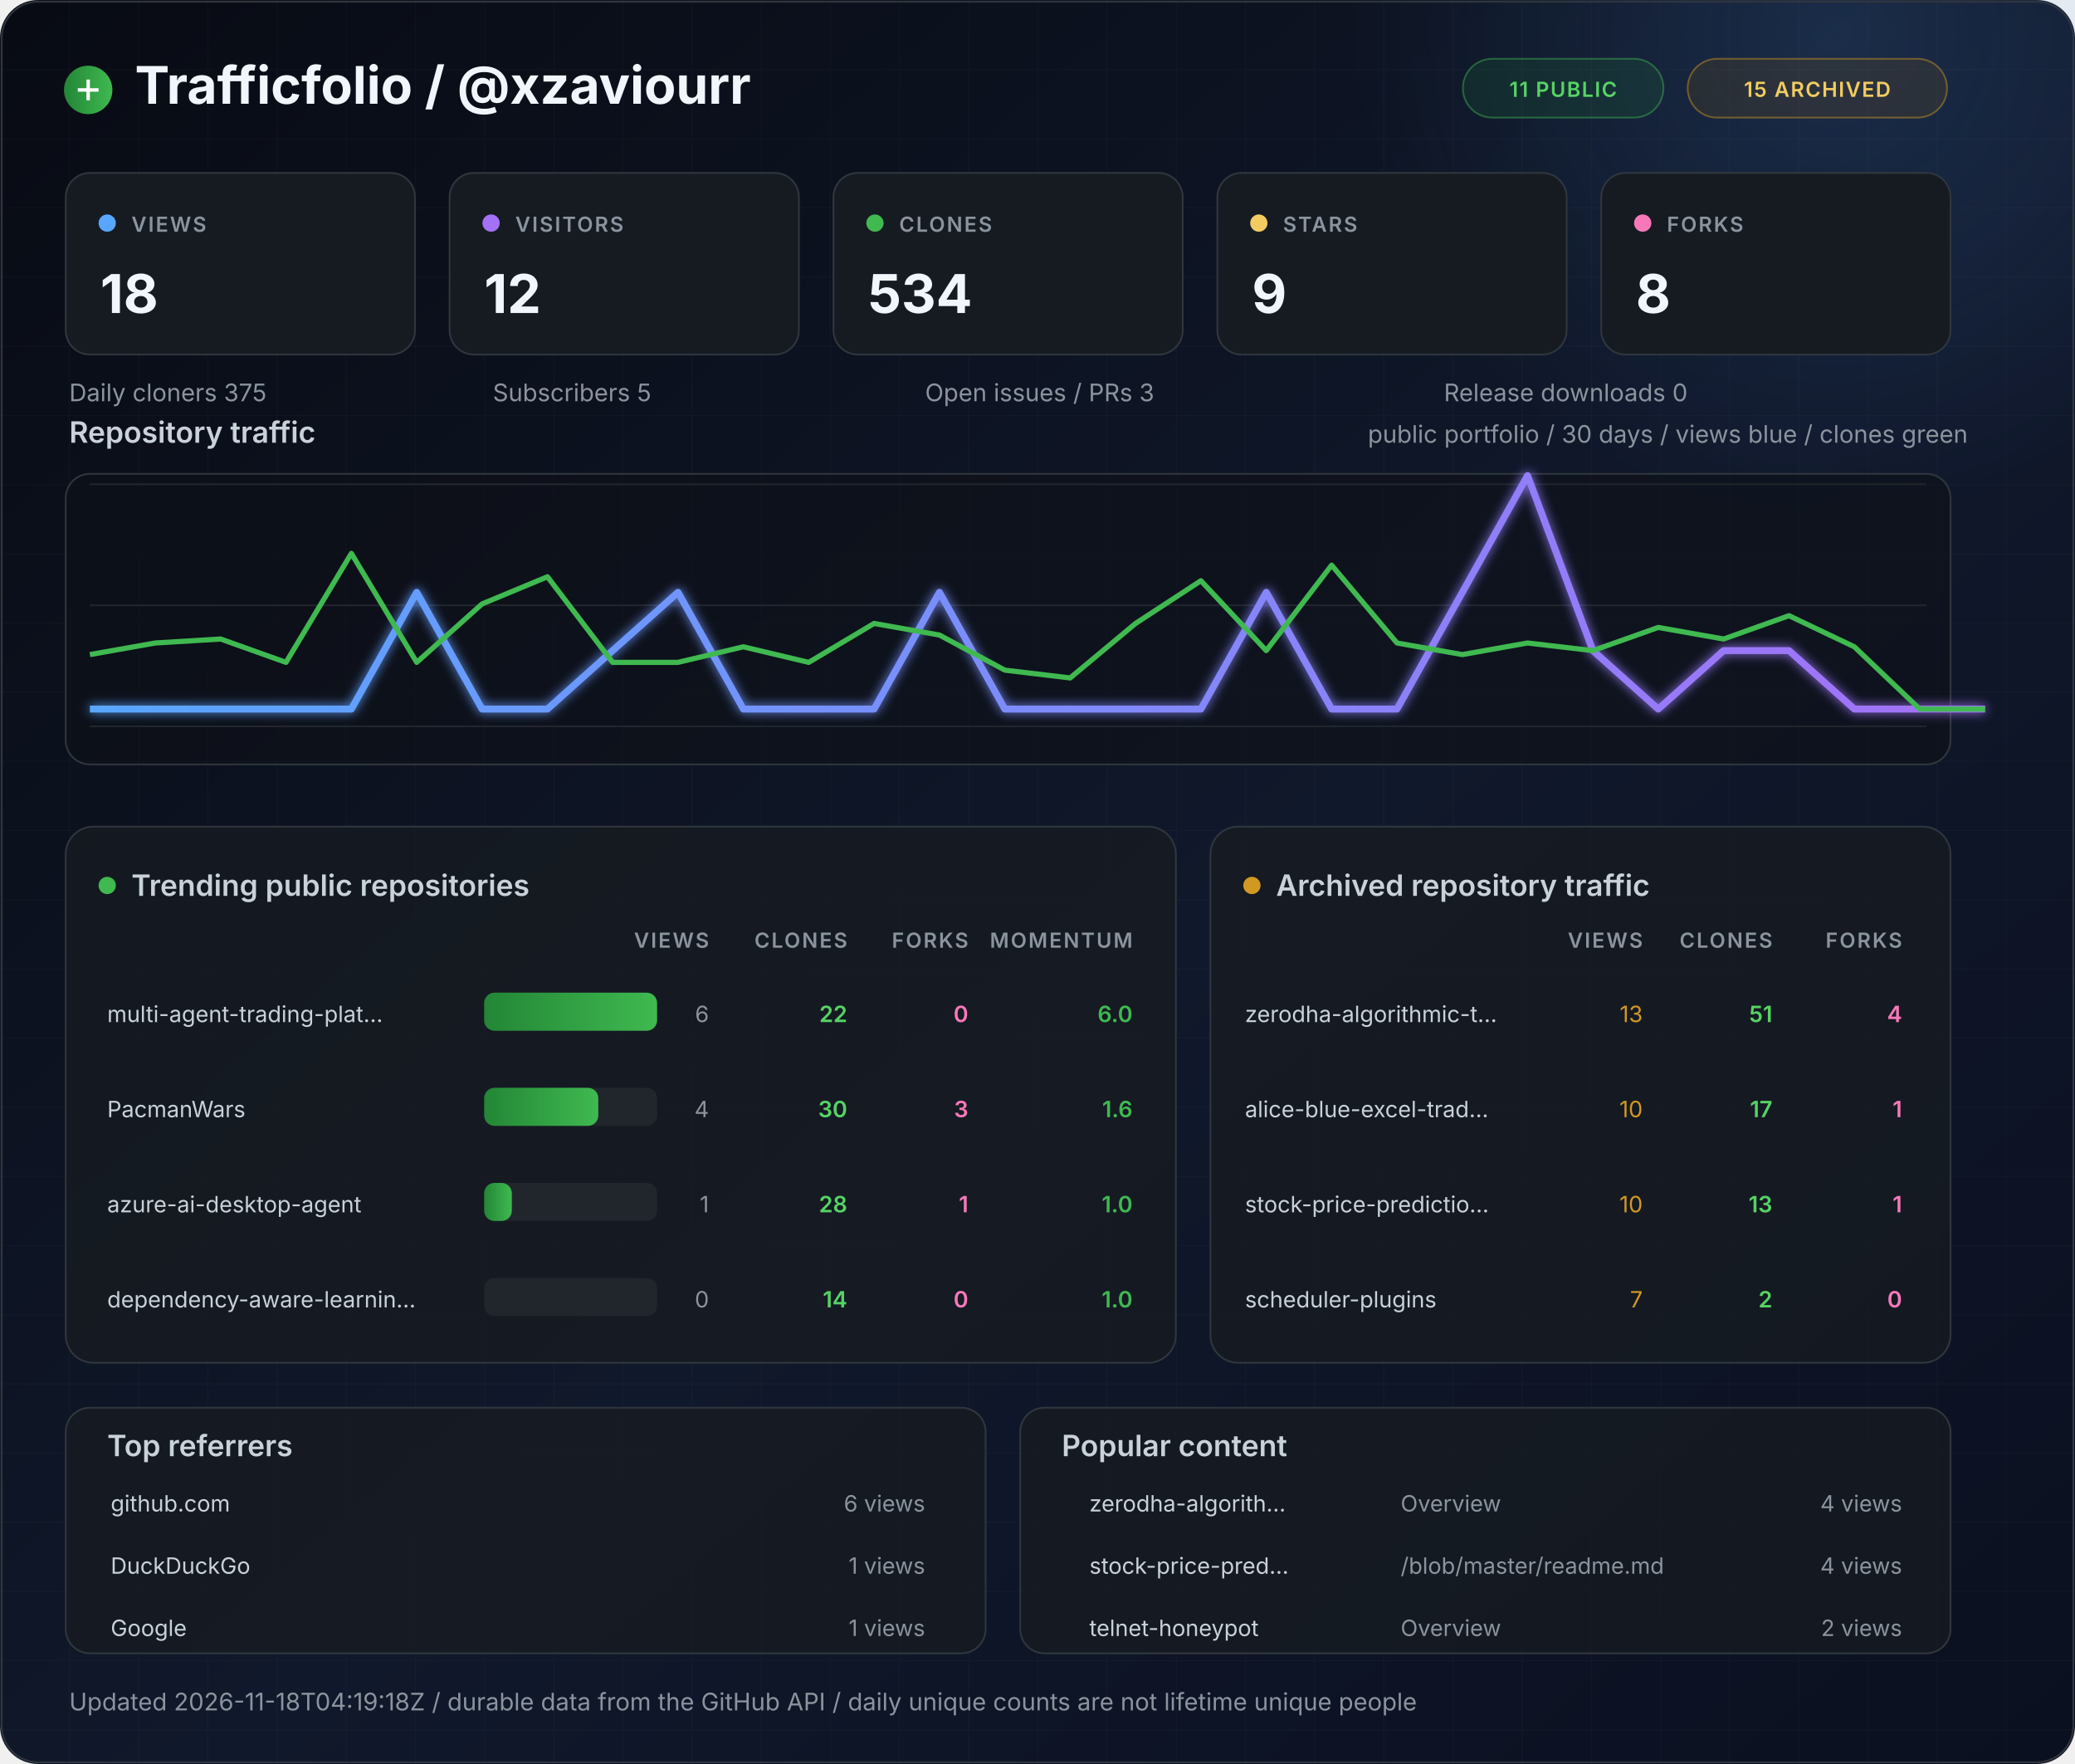
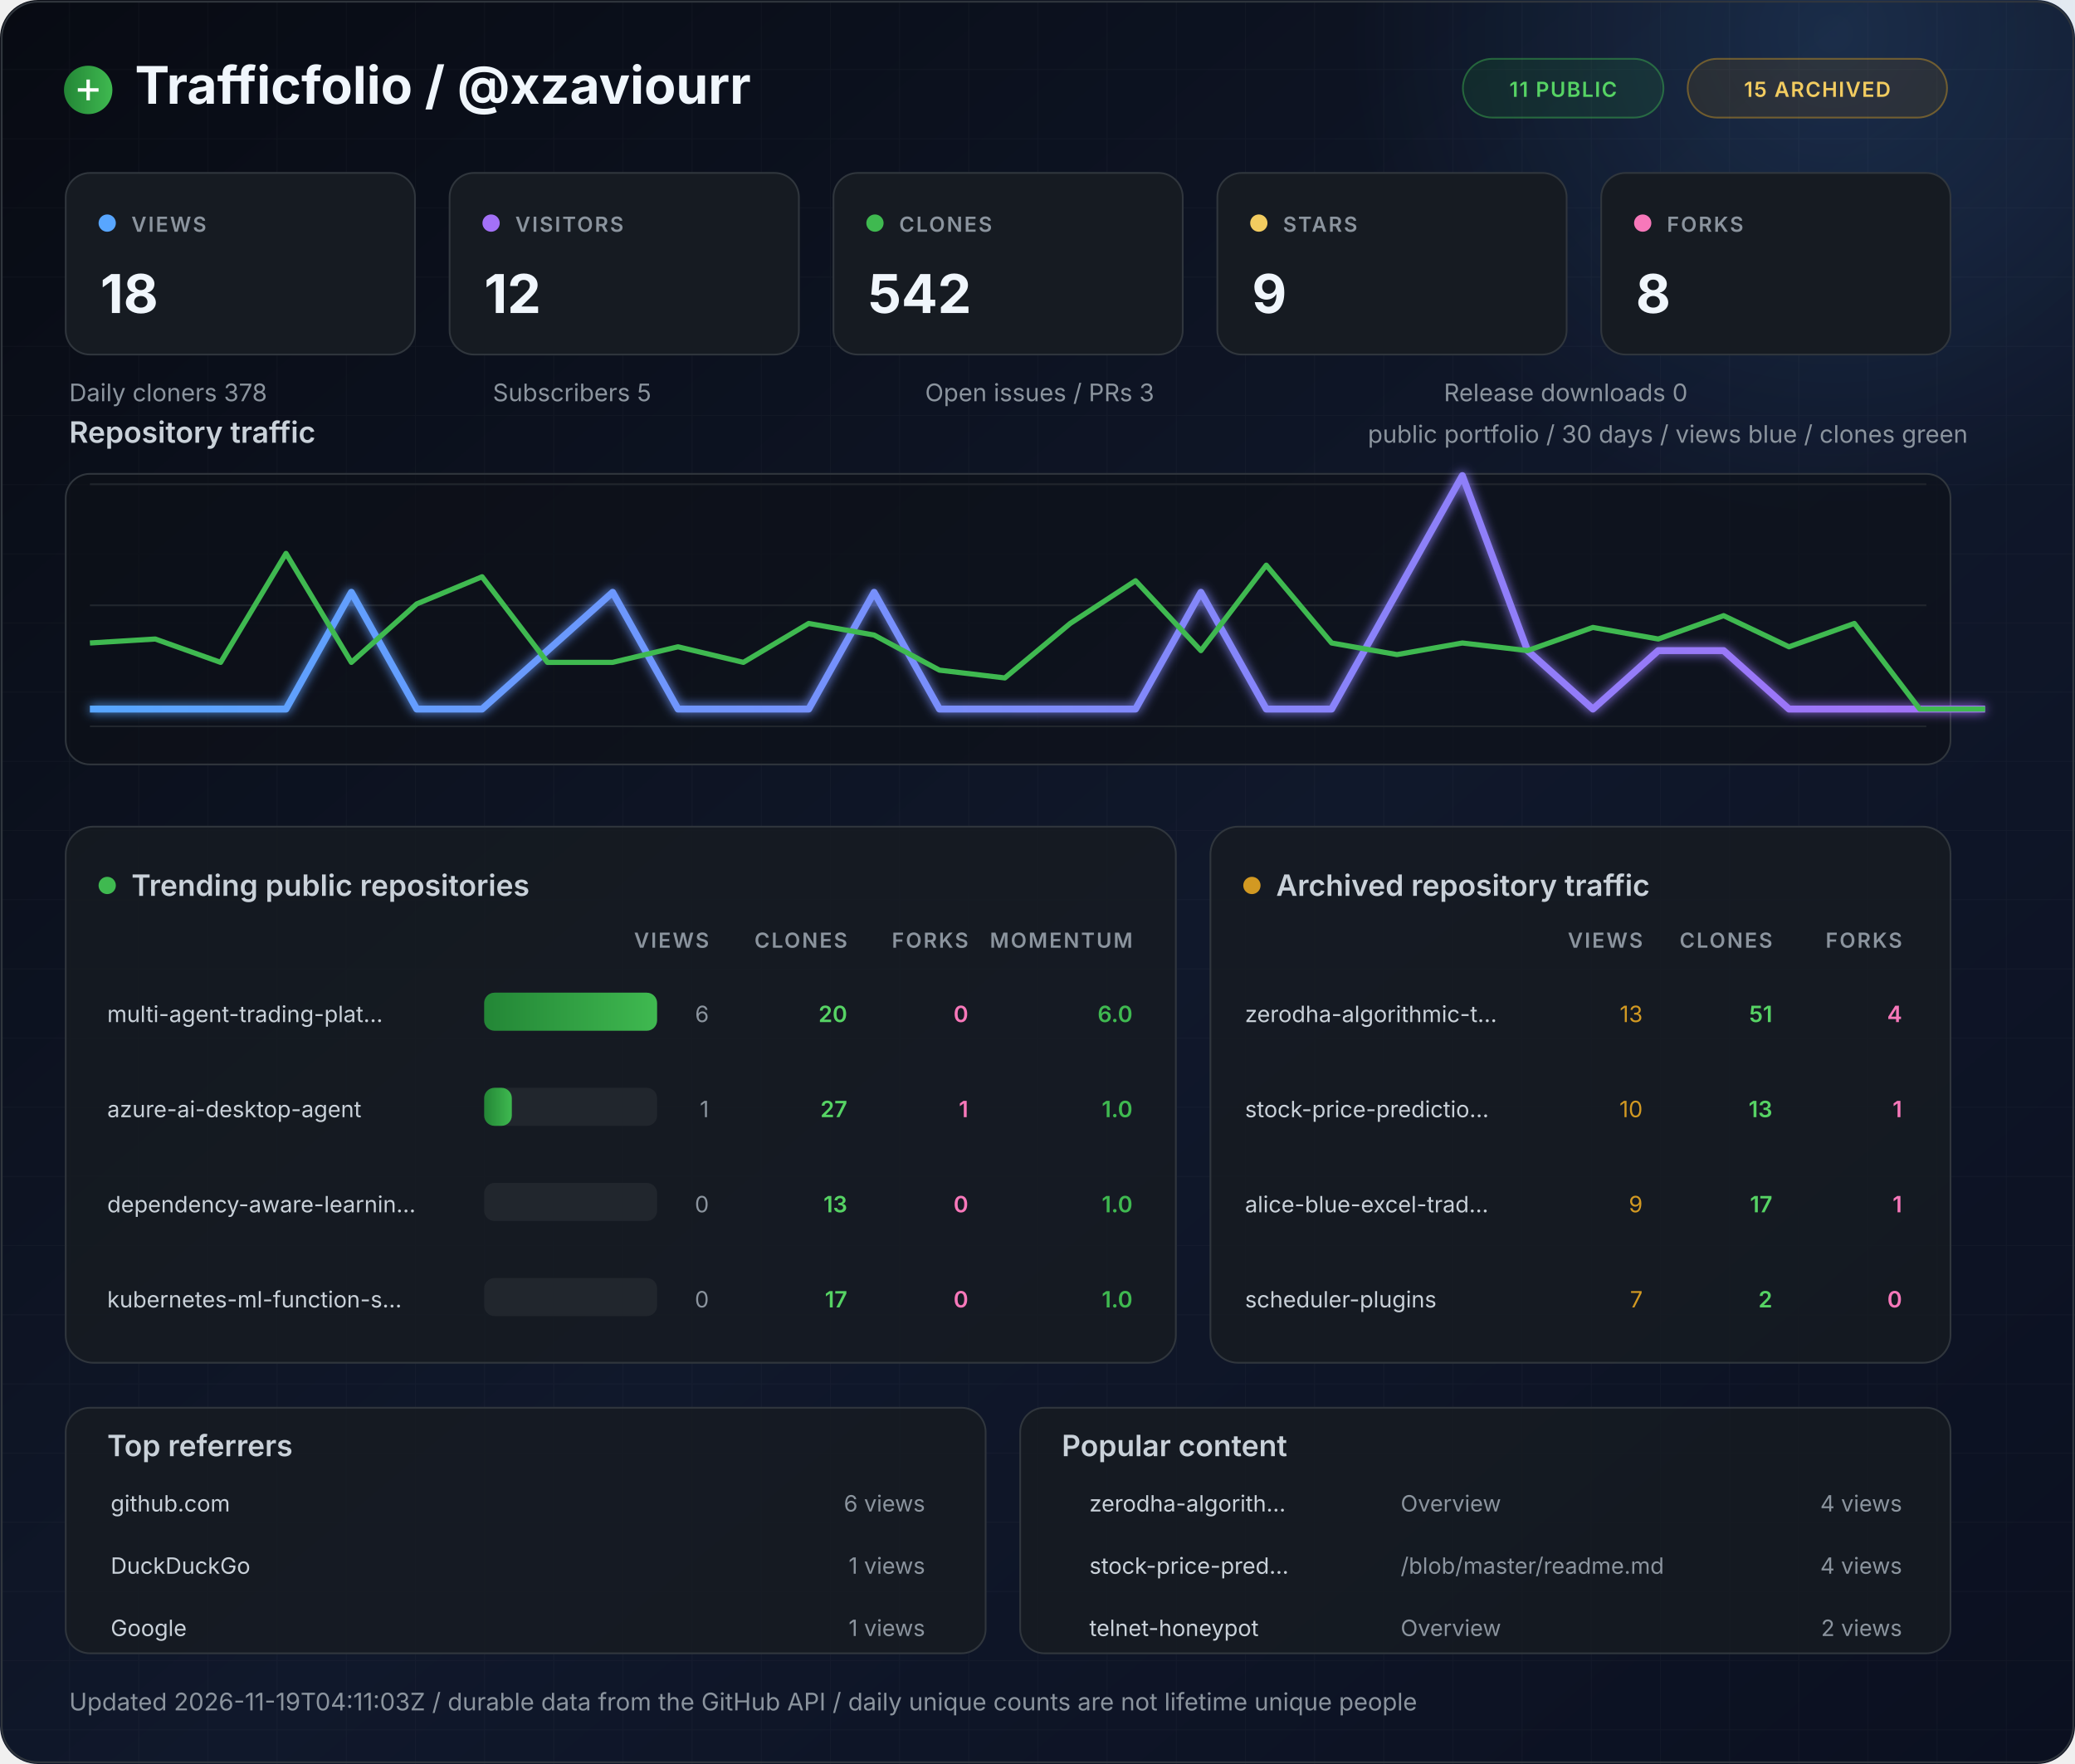
<svg xmlns="http://www.w3.org/2000/svg" width="1200" height="1020" viewBox="0 0 1200 1020" role="img" aria-label="Trafficfolio GitHub analytics dashboard for xzaviourr">
  <defs>
    <linearGradient id="bg" x1="0" y1="0" x2="1" y2="1">
      <stop stop-color="#080b13" />
      <stop offset=".55" stop-color="#10182b" />
      <stop offset="1" stop-color="#0b1020" />
    </linearGradient>
    <linearGradient id="line" x1="0" y1="0" x2="1" y2="0">
      <stop stop-color="#58a6ff" />
      <stop offset="1" stop-color="#a371f7" />
    </linearGradient>
    <linearGradient id="bar" x1="0" y1="0" x2="1" y2="0">
      <stop stop-color="#238636" />
      <stop offset="1" stop-color="#3fb950" />
    </linearGradient>
    <linearGradient id="archiveBar" x1="0" y1="0" x2="1" y2="0">
      <stop stop-color="#9e6a03" />
      <stop offset="1" stop-color="#f2cc60" />
    </linearGradient>
    <radialGradient id="ambient">
      <stop stop-color="#58a6ff" stop-opacity=".16" />
      <stop offset="1" stop-color="#58a6ff" stop-opacity="0" />
    </radialGradient>
    <pattern id="grid" width="40" height="40" patternUnits="userSpaceOnUse">
      <path d="M40 0H0V40" fill="none" stroke="#ffffff" stroke-opacity=".025" />
    </pattern>
    <filter id="glow">
      <feGaussianBlur stdDeviation="3" result="b" />
      <feMerge>
        <feMergeNode in="b" />
        <feMergeNode in="SourceGraphic" />
      </feMerge>
    </filter>
    <style>
    .title{font:750 30px -apple-system,BlinkMacSystemFont,"Segoe UI",sans-serif;fill:#f0f6fc}
    .subtitle{font:14px -apple-system,BlinkMacSystemFont,"Segoe UI",sans-serif;fill:#8b949e}
    .label{font:600 12px -apple-system,BlinkMacSystemFont,"Segoe UI",sans-serif;fill:#8b949e;letter-spacing:1px}
    .metric{font:700 31px -apple-system,BlinkMacSystemFont,"Segoe UI",sans-serif;fill:#f0f6fc}
    .section{font:600 17px -apple-system,BlinkMacSystemFont,"Segoe UI",sans-serif;fill:#c9d1d9}
    .repo,.value,.trend,.archive,.clone,.fork{font:13px -apple-system,BlinkMacSystemFont,"Segoe UI",sans-serif;fill:#c9d1d9}
    .value{fill:#8b949e} .trend{fill:#3fb950;font-weight:600} .archive{fill:#d29922}
    .clone{fill:#56d364;font-weight:600} .fork{fill:#f778ba;font-weight:600}
    .pill{font:600 12px -apple-system,BlinkMacSystemFont,"Segoe UI",sans-serif;letter-spacing:.7px}
  </style>
  </defs>
  <rect width="1200" height="1020" rx="22" fill="url(#bg)" />
  <rect width="1200" height="1020" rx="22" fill="url(#grid)" />
  <circle cx="1060" cy="20" r="280" fill="url(#ambient)" />
  <rect x="1" y="1" width="1198" height="1018" rx="21" fill="none" stroke="#30363d" />
  <circle cx="51" cy="52" r="14" fill="url(#bar)" />
  <path d="M45 52h12M51 46v12" stroke="#fff" stroke-width="2" />
  <text x="78" y="60" class="title">Trafficfolio / @xzaviourr</text>
  <rect x="846" y="34" width="116" height="34" rx="17" fill="#238636" fill-opacity=".16" stroke="#3fb950" stroke-opacity=".45" />
  <text x="904" y="56" text-anchor="middle" class="pill" fill="#56d364">11 PUBLIC</text>
  <rect x="976" y="34" width="150" height="34" rx="17" fill="#9e6a03" fill-opacity=".14" stroke="#d29922" stroke-opacity=".45" />
  <text x="1051" y="56" text-anchor="middle" class="pill" fill="#f2cc60">15 ARCHIVED</text>
  <rect x="38" y="100" width="202" height="105" rx="14" fill="#161b22" stroke="#30363d" />
  <circle cx="62" cy="129" r="5" fill="#58a6ff" />
  <text x="76" y="134" class="label">VIEWS</text>
  <text x="58" y="181" class="metric">18</text>
  <rect x="260" y="100" width="202" height="105" rx="14" fill="#161b22" stroke="#30363d" />
  <circle cx="284" cy="129" r="5" fill="#a371f7" />
  <text x="298" y="134" class="label">VISITORS</text>
  <text x="280" y="181" class="metric">12</text>
  <rect x="482" y="100" width="202" height="105" rx="14" fill="#161b22" stroke="#30363d" />
  <circle cx="506" cy="129" r="5" fill="#3fb950" />
  <text x="520" y="134" class="label">CLONES</text>
-   <text x="502" y="181" class="metric">534</text>
+   <text x="502" y="181" class="metric">542</text>
  <rect x="704" y="100" width="202" height="105" rx="14" fill="#161b22" stroke="#30363d" />
  <circle cx="728" cy="129" r="5" fill="#f2cc60" />
  <text x="742" y="134" class="label">STARS</text>
  <text x="724" y="181" class="metric">9</text>
  <rect x="926" y="100" width="202" height="105" rx="14" fill="#161b22" stroke="#30363d" />
  <circle cx="950" cy="129" r="5" fill="#f778ba" />
  <text x="964" y="134" class="label">FORKS</text>
  <text x="946" y="181" class="metric">8</text>
-   <text x="40" y="232" class="subtitle">Daily cloners 375</text>
+   <text x="40" y="232" class="subtitle">Daily cloners 378</text>
  <text x="285" y="232" class="subtitle">Subscribers 5</text>
  <text x="535" y="232" class="subtitle">Open issues / PRs 3</text>
  <text x="835" y="232" class="subtitle">Release downloads 0</text>
  <text x="40" y="256" class="section">Repository traffic</text>
  <text x="1138" y="256" text-anchor="end" class="subtitle">public portfolio / 30 days / views blue / clones green</text>
  <rect x="38" y="274" width="1090" height="168" rx="14" fill="#0d1117" fill-opacity=".62" stroke="#30363d" />
  <line x1="52" y1="420" x2="1114" y2="420" stroke="#21262d" />
  <line x1="52" y1="350" x2="1114" y2="350" stroke="#21262d" />
  <line x1="52" y1="280" x2="1114" y2="280" stroke="#21262d" />
-   <polyline points="52.0,410.0 89.8,410.0 127.6,410.0 165.4,410.0 203.2,410.0 241.0,342.5 278.8,410.0 316.6,410.0 354.3,376.2 392.1,342.5 429.9,410.0 467.7,410.0 505.5,410.0 543.3,342.5 581.1,410.0 618.9,410.0 656.7,410.0 694.5,410.0 732.3,342.5 770.1,410.0 807.9,410.0 845.7,342.5 883.4,275.0 921.2,376.2 959.0,410.0 996.8,376.2 1034.6,376.2 1072.4,410.0 1110.2,410.0 1148.0,410.0" fill="none" stroke="url(#line)" stroke-width="4" stroke-linejoin="round" filter="url(#glow)" />
-   <polyline points="52.0,378.5 89.8,371.8 127.6,369.5 165.4,383.0 203.2,320.0 241.0,383.0 278.8,349.2 316.6,333.5 354.3,383.0 392.1,383.0 429.9,374.0 467.7,383.0 505.5,360.5 543.3,367.2 581.1,387.5 618.9,392.0 656.7,360.5 694.5,335.8 732.3,376.2 770.1,326.8 807.9,371.8 845.7,378.5 883.4,371.8 921.2,376.2 959.0,362.8 996.8,369.5 1034.6,356.0 1072.4,374.0 1110.2,410.0 1148.0,410.0" fill="none" stroke="#3fb950" stroke-width="3" stroke-linejoin="round" />
+   <polyline points="52.0,410.0 89.8,410.0 127.6,410.0 165.4,410.0 203.2,342.5 241.0,410.0 278.8,410.0 316.6,376.2 354.3,342.5 392.1,410.0 429.9,410.0 467.7,410.0 505.5,342.5 543.3,410.0 581.1,410.0 618.9,410.0 656.7,410.0 694.5,342.5 732.3,410.0 770.1,410.0 807.9,342.5 845.7,275.0 883.4,376.2 921.2,410.0 959.0,376.2 996.8,376.2 1034.6,410.0 1072.4,410.0 1110.2,410.0 1148.0,410.0" fill="none" stroke="url(#line)" stroke-width="4" stroke-linejoin="round" filter="url(#glow)" />
+   <polyline points="52.0,371.8 89.8,369.5 127.6,383.0 165.4,320.0 203.2,383.0 241.0,349.2 278.8,333.5 316.6,383.0 354.3,383.0 392.1,374.0 429.9,383.0 467.7,360.5 505.5,367.2 543.3,387.5 581.1,392.0 618.9,360.5 656.7,335.8 694.5,376.2 732.3,326.8 770.1,371.8 807.9,378.5 845.7,371.8 883.4,376.2 921.2,362.8 959.0,369.5 996.8,356.0 1034.6,374.0 1072.4,360.5 1110.2,410.0 1148.0,410.0" fill="none" stroke="#3fb950" stroke-width="3" stroke-linejoin="round" />
  <rect x="38" y="478" width="642" height="310" rx="16" fill="#161b22" fill-opacity=".82" stroke="#30363d" />
  <circle cx="62" cy="512" r="5" fill="#3fb950" />
  <text x="76" y="518" class="section">Trending public repositories</text>
  <text x="410" y="548" text-anchor="end" class="label">VIEWS</text>
  <text x="490" y="548" text-anchor="end" class="label">CLONES</text>
  <text x="560" y="548" text-anchor="end" class="label">FORKS</text>
  <text x="655" y="548" text-anchor="end" class="label">MOMENTUM</text>
  <text x="62" y="591" class="repo">multi-agent-trading-plat...</text>
  <rect x="280" y="574" width="100" height="22" rx="6" fill="#21262d" />
  <rect x="280" y="574" width="100" height="22" rx="6" fill="url(#bar)" />
  <text x="410" y="591" text-anchor="end" class="value">6</text>
-   <text x="490" y="591" text-anchor="end" class="clone">22</text>
+   <text x="490" y="591" text-anchor="end" class="clone">20</text>
  <text x="560" y="591" text-anchor="end" class="fork">0</text>
  <text x="655" y="591" text-anchor="end" class="trend">6.0</text>
-   <text x="62" y="646" class="repo">PacmanWars</text>
+   <text x="62" y="646" class="repo">azure-ai-desktop-agent</text>
  <rect x="280" y="629" width="100" height="22" rx="6" fill="#21262d" />
-   <rect x="280" y="629" width="66" height="22" rx="6" fill="url(#bar)" />
-   <text x="410" y="646" text-anchor="end" class="value">4</text>
-   <text x="490" y="646" text-anchor="end" class="clone">30</text>
-   <text x="560" y="646" text-anchor="end" class="fork">3</text>
-   <text x="655" y="646" text-anchor="end" class="trend">1.6</text>
-   <text x="62" y="701" class="repo">azure-ai-desktop-agent</text>
+   <rect x="280" y="629" width="16" height="22" rx="6" fill="url(#bar)" />
+   <text x="410" y="646" text-anchor="end" class="value">1</text>
+   <text x="490" y="646" text-anchor="end" class="clone">27</text>
+   <text x="560" y="646" text-anchor="end" class="fork">1</text>
+   <text x="655" y="646" text-anchor="end" class="trend">1.0</text>
+   <text x="62" y="701" class="repo">dependency-aware-learnin...</text>
  <rect x="280" y="684" width="100" height="22" rx="6" fill="#21262d" />
-   <rect x="280" y="684" width="16" height="22" rx="6" fill="url(#bar)" />
-   <text x="410" y="701" text-anchor="end" class="value">1</text>
-   <text x="490" y="701" text-anchor="end" class="clone">28</text>
-   <text x="560" y="701" text-anchor="end" class="fork">1</text>
+   <rect x="280" y="684" width="0" height="22" rx="6" fill="url(#bar)" />
+   <text x="410" y="701" text-anchor="end" class="value">0</text>
+   <text x="490" y="701" text-anchor="end" class="clone">13</text>
+   <text x="560" y="701" text-anchor="end" class="fork">0</text>
  <text x="655" y="701" text-anchor="end" class="trend">1.0</text>
-   <text x="62" y="756" class="repo">dependency-aware-learnin...</text>
+   <text x="62" y="756" class="repo">kubernetes-ml-function-s...</text>
  <rect x="280" y="739" width="100" height="22" rx="6" fill="#21262d" />
  <rect x="280" y="739" width="0" height="22" rx="6" fill="url(#bar)" />
  <text x="410" y="756" text-anchor="end" class="value">0</text>
-   <text x="490" y="756" text-anchor="end" class="clone">14</text>
+   <text x="490" y="756" text-anchor="end" class="clone">17</text>
  <text x="560" y="756" text-anchor="end" class="fork">0</text>
  <text x="655" y="756" text-anchor="end" class="trend">1.0</text>
  <rect x="700" y="478" width="428" height="310" rx="16" fill="#161b22" fill-opacity=".82" stroke="#30363d" />
  <circle cx="724" cy="512" r="5" fill="#d29922" />
  <text x="738" y="518" class="section">Archived repository traffic</text>
  <text x="950" y="548" text-anchor="end" class="label">VIEWS</text>
  <text x="1025" y="548" text-anchor="end" class="label">CLONES</text>
  <text x="1100" y="548" text-anchor="end" class="label">FORKS</text>
  <text x="720" y="591" class="repo">zerodha-algorithmic-t...</text>
  <text x="950" y="591" text-anchor="end" class="archive">13</text>
  <text x="1025" y="591" text-anchor="end" class="clone">51</text>
  <text x="1100" y="591" text-anchor="end" class="fork">4</text>
-   <text x="720" y="646" class="repo">alice-blue-excel-trad...</text>
+   <text x="720" y="646" class="repo">stock-price-predictio...</text>
  <text x="950" y="646" text-anchor="end" class="archive">10</text>
-   <text x="1025" y="646" text-anchor="end" class="clone">17</text>
+   <text x="1025" y="646" text-anchor="end" class="clone">13</text>
  <text x="1100" y="646" text-anchor="end" class="fork">1</text>
-   <text x="720" y="701" class="repo">stock-price-predictio...</text>
-   <text x="950" y="701" text-anchor="end" class="archive">10</text>
-   <text x="1025" y="701" text-anchor="end" class="clone">13</text>
+   <text x="720" y="701" class="repo">alice-blue-excel-trad...</text>
+   <text x="950" y="701" text-anchor="end" class="archive">9</text>
+   <text x="1025" y="701" text-anchor="end" class="clone">17</text>
  <text x="1100" y="701" text-anchor="end" class="fork">1</text>
  <text x="720" y="756" class="repo">scheduler-plugins</text>
  <text x="950" y="756" text-anchor="end" class="archive">7</text>
  <text x="1025" y="756" text-anchor="end" class="clone">2</text>
  <text x="1100" y="756" text-anchor="end" class="fork">0</text>
  <rect x="38" y="814" width="532" height="142" rx="14" fill="#161b22" fill-opacity=".82" stroke="#30363d" />
  <text x="62" y="842" class="section">Top referrers</text>
  <text x="64" y="874" class="repo">github.com</text>
  <text x="535" y="874" text-anchor="end" class="value">6 views</text>
  <text x="64" y="910" class="repo">DuckDuckGo</text>
  <text x="535" y="910" text-anchor="end" class="value">1 views</text>
  <text x="64" y="946" class="repo">Google</text>
  <text x="535" y="946" text-anchor="end" class="value">1 views</text>
  <rect x="590" y="814" width="538" height="142" rx="14" fill="#161b22" fill-opacity=".82" stroke="#30363d" />
  <text x="614" y="842" class="section">Popular content</text>
  <text x="630" y="874" class="repo">zerodha-algorith...</text>
  <text x="810" y="874" class="value">Overview</text>
  <text x="1100" y="874" text-anchor="end" class="value">4 views</text>
  <text x="630" y="910" class="repo">stock-price-pred...</text>
  <text x="810" y="910" class="value">/blob/master/readme.md</text>
  <text x="1100" y="910" text-anchor="end" class="value">4 views</text>
  <text x="630" y="946" class="repo">telnet-honeypot</text>
  <text x="810" y="946" class="value">Overview</text>
  <text x="1100" y="946" text-anchor="end" class="value">2 views</text>
-   <text x="40" y="989" class="subtitle">Updated 2026-11-18T04:19:18Z / durable data from the GitHub API / daily unique counts are not lifetime unique people</text>
+   <text x="40" y="989" class="subtitle">Updated 2026-11-19T04:11:03Z / durable data from the GitHub API / daily unique counts are not lifetime unique people</text>
</svg>
